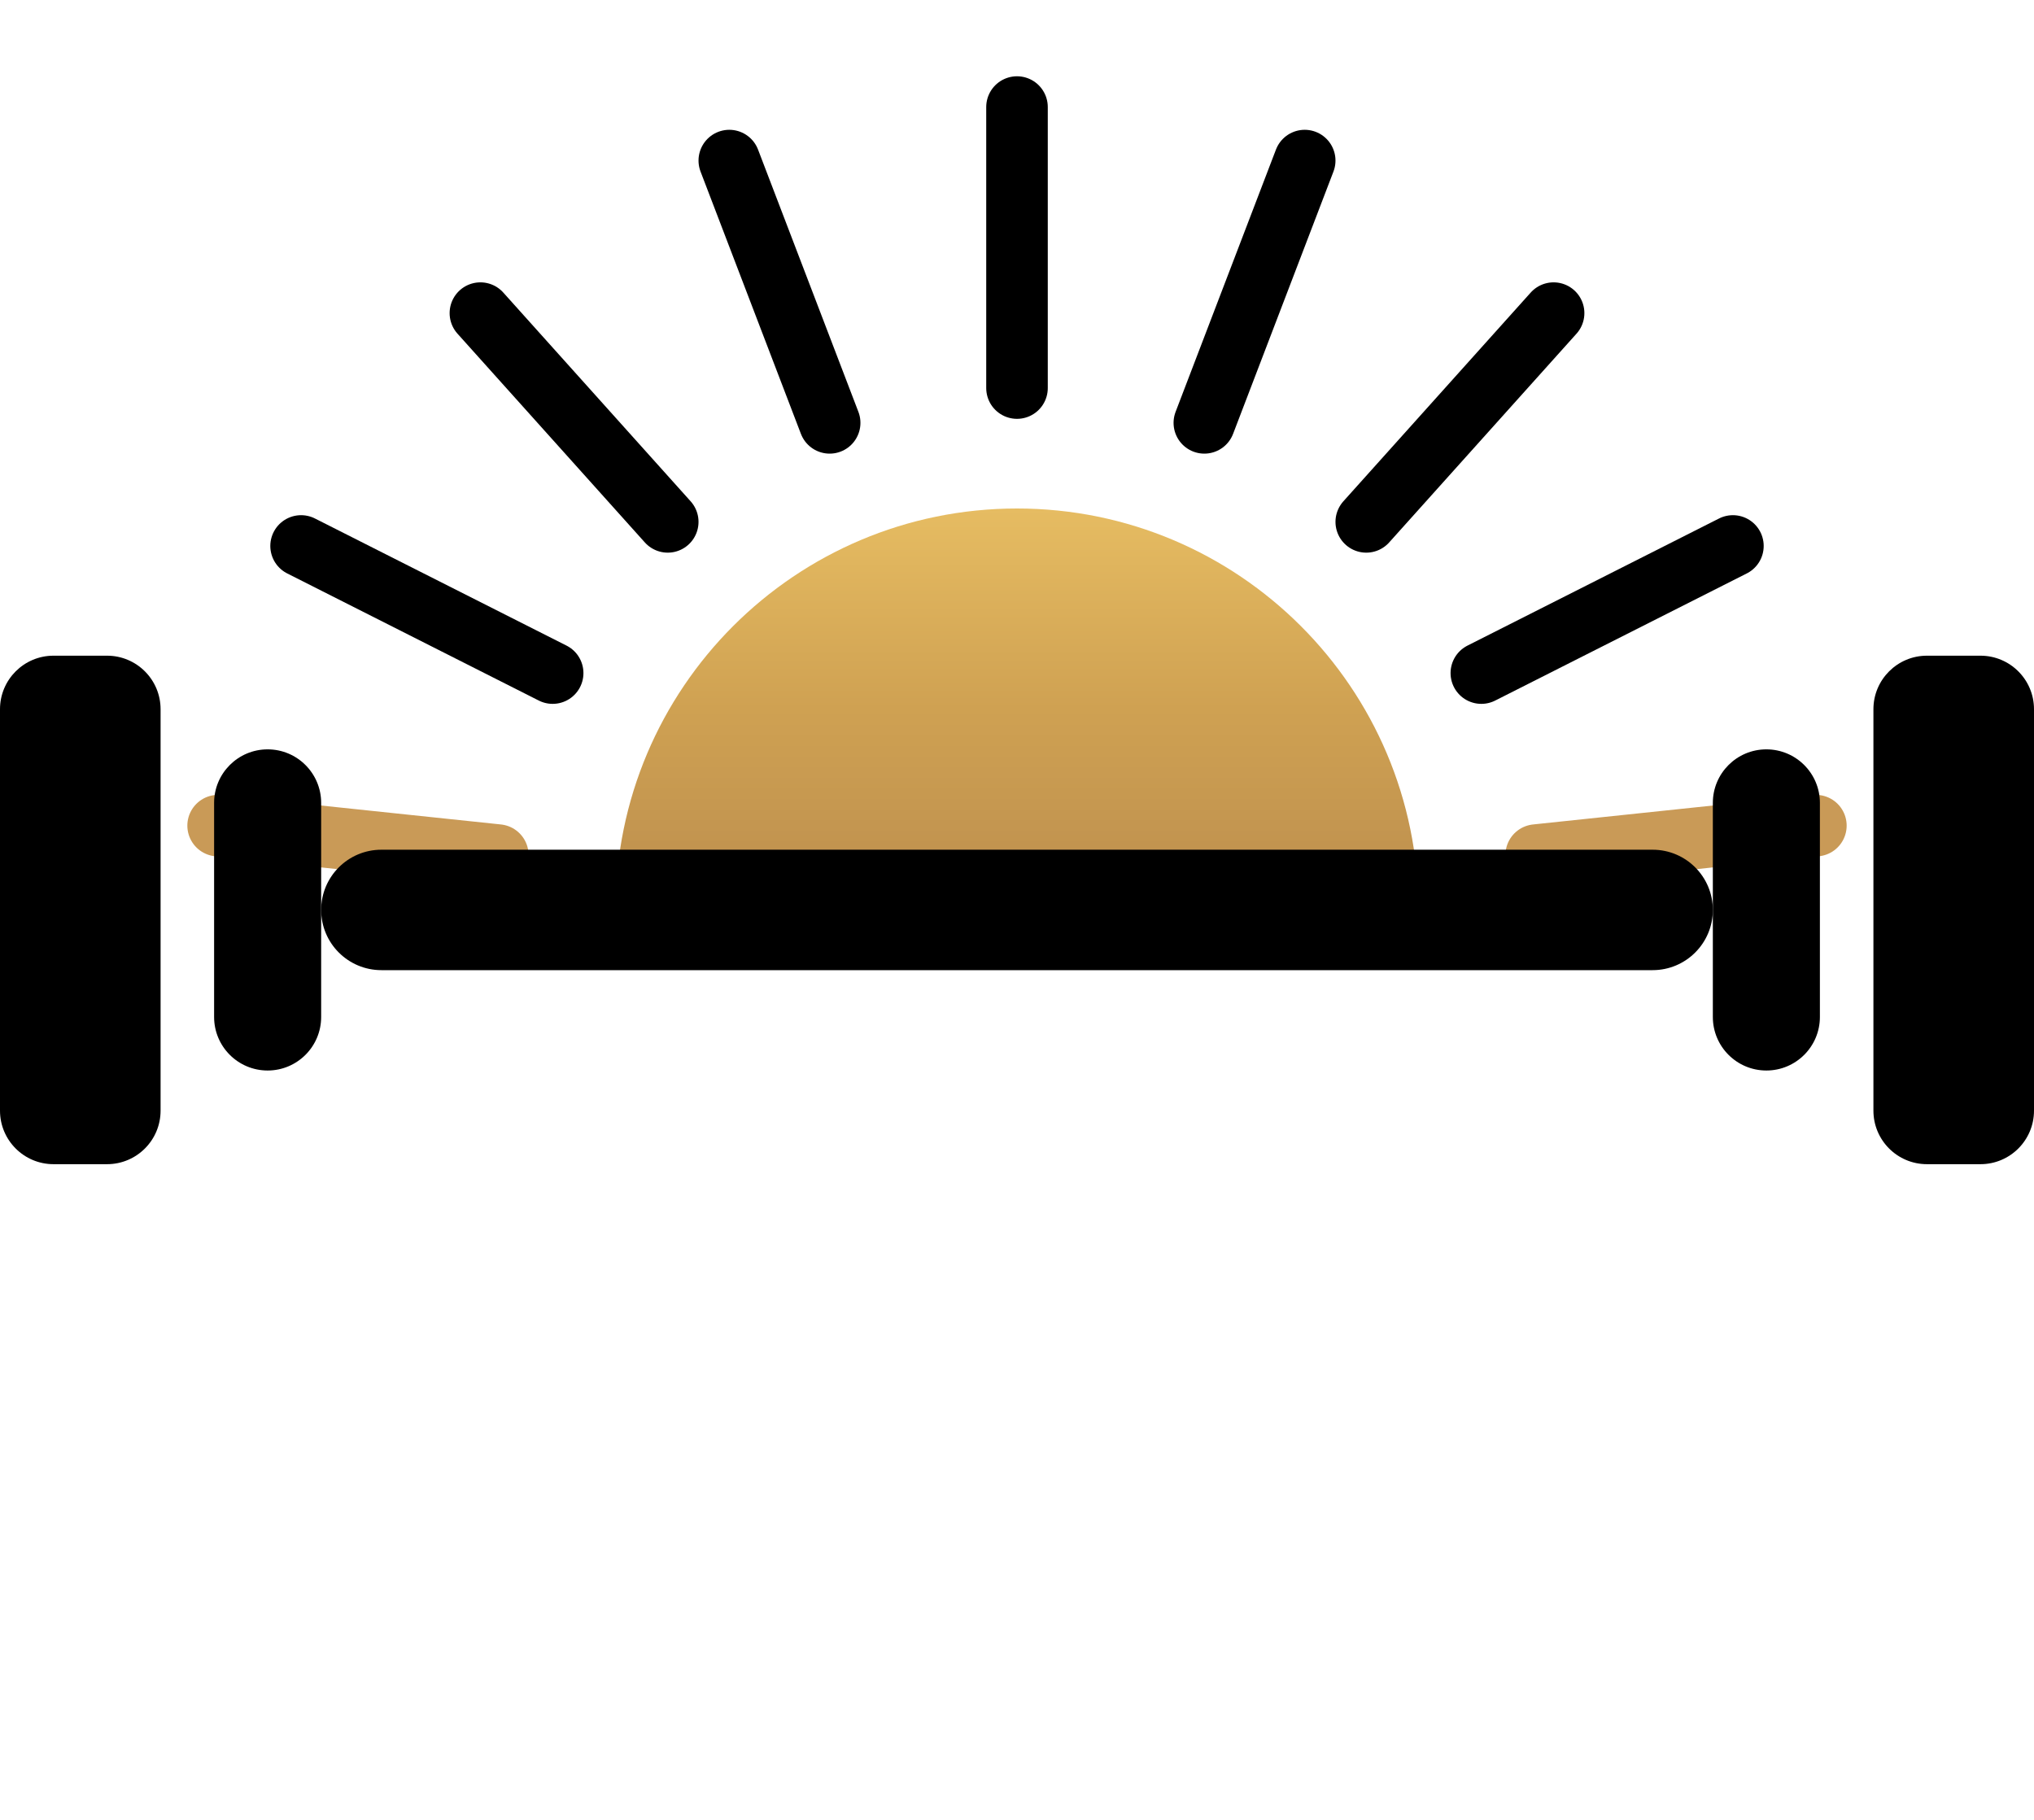
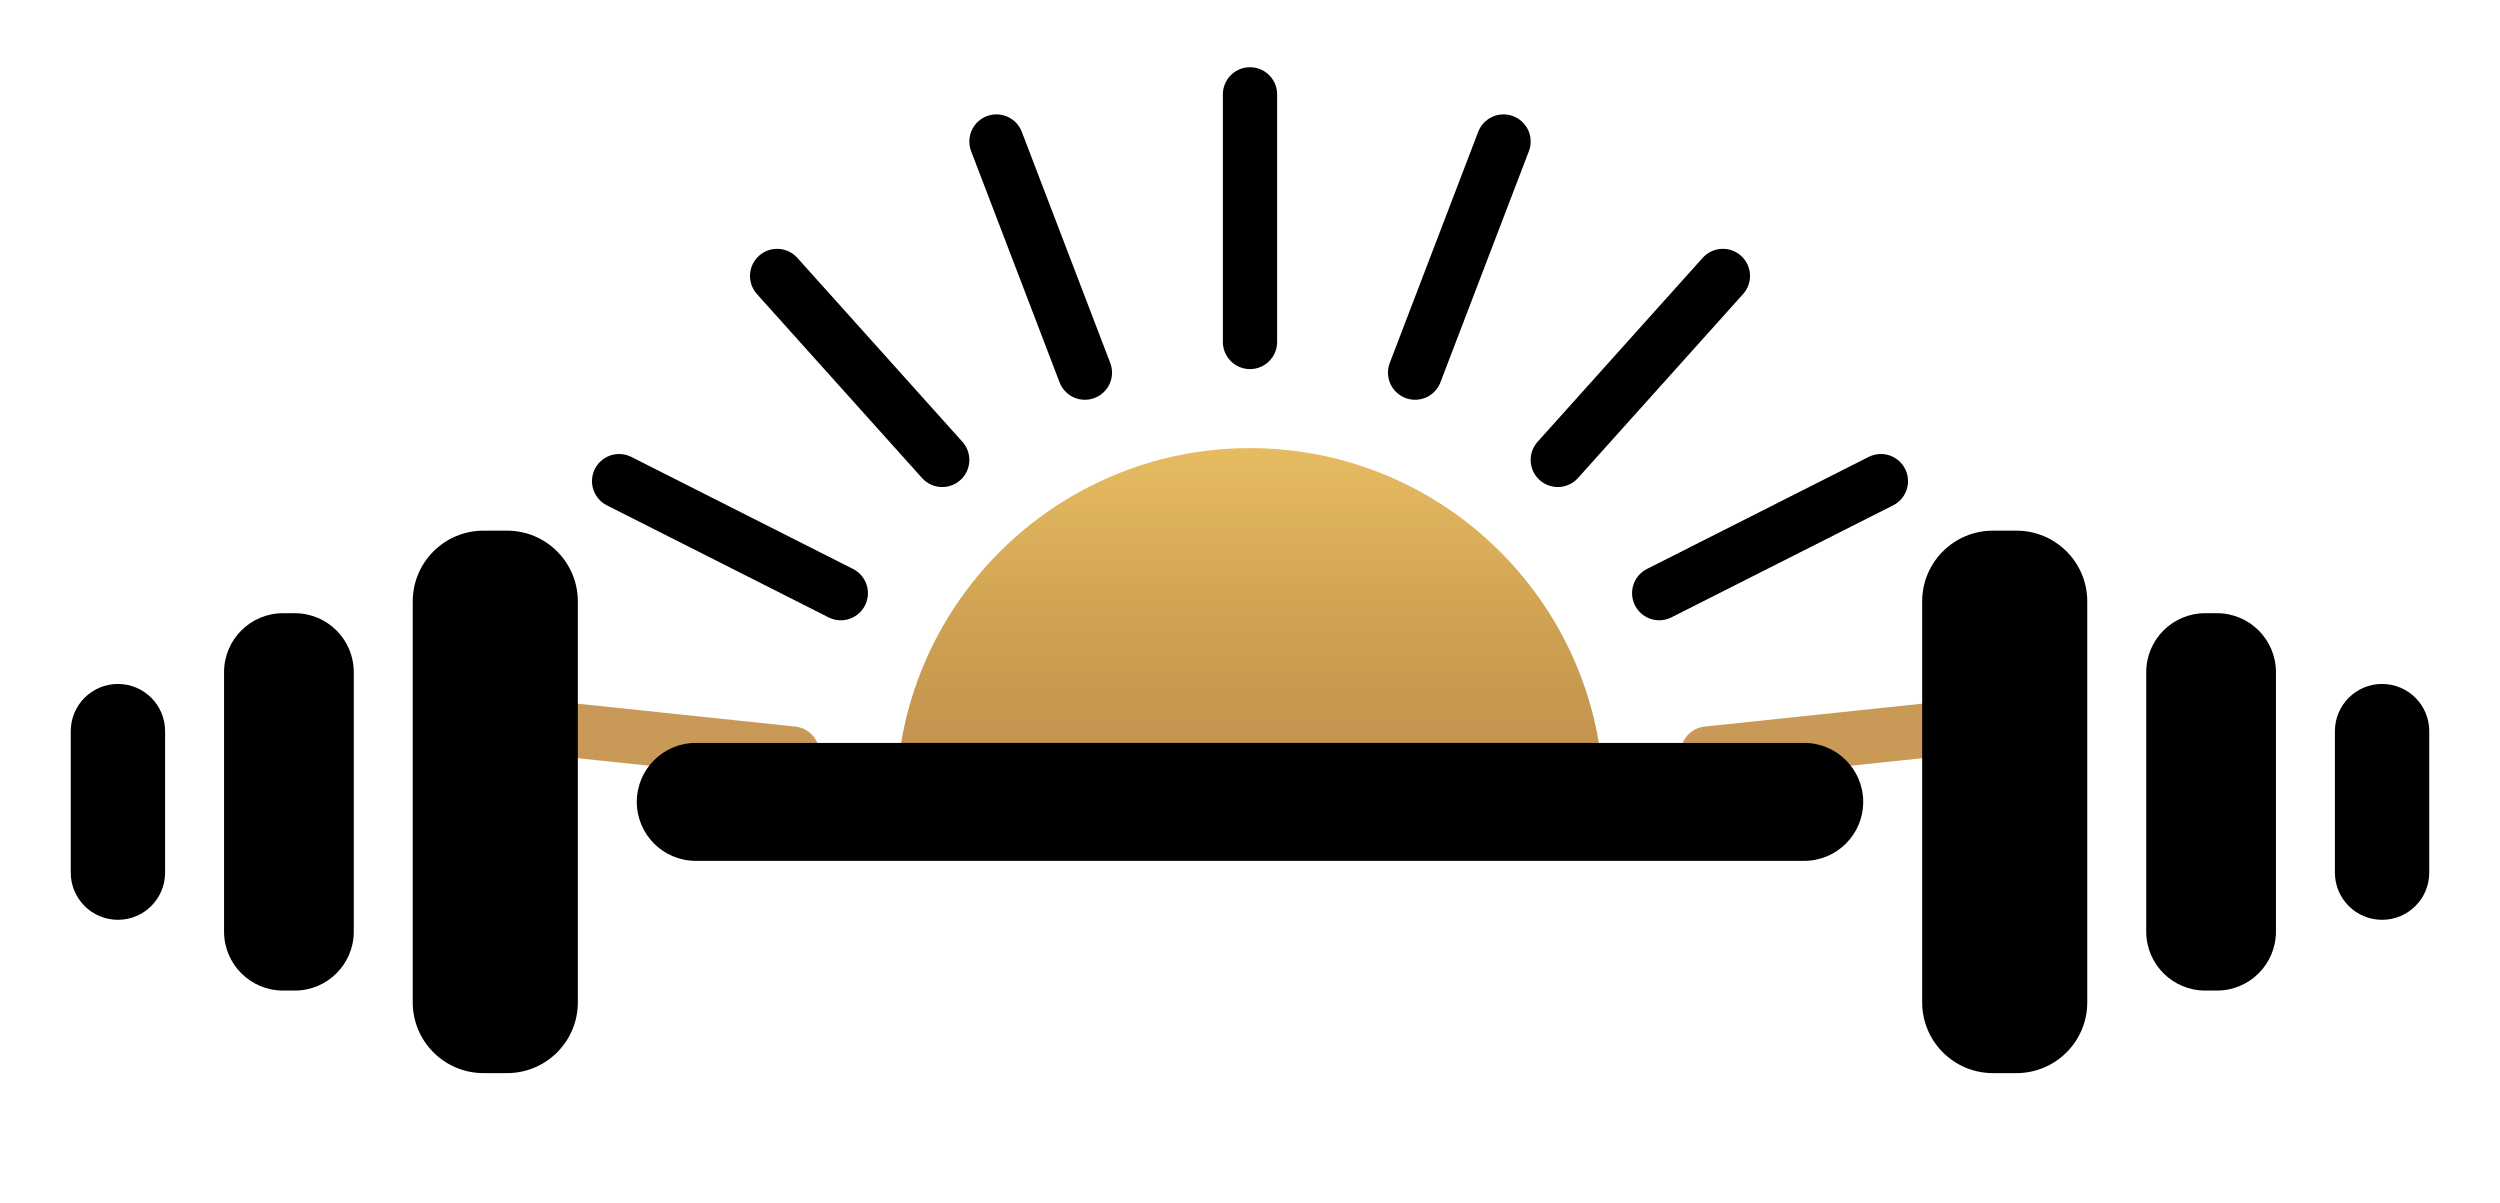
- <svg xmlns="http://www.w3.org/2000/svg" viewBox="44 40 152 136" fill="none">
+ <svg xmlns="http://www.w3.org/2000/svg" viewBox="14 40 212 102" fill="none">
  <defs>
    <linearGradient id="lscSun" x1="0" y1="0" x2="0" y2="1">
      <stop offset="0" stop-color="#E6BC62" />
      <stop offset="0.5" stop-color="#CFA152" />
      <stop offset="1" stop-color="#BC8E4E" />
    </linearGradient>
  </defs>
  <line x1="81.2" y1="103.9" x2="60.3" y2="101.7" stroke="#C99A57" stroke-width="4.6" stroke-linecap="round" />
  <line x1="85.3" y1="90.3" x2="66.5" y2="80.8" stroke="currentColor" stroke-width="4.6" stroke-linecap="round" />
  <line x1="93.9" y1="79.0" x2="79.9" y2="63.4" stroke="currentColor" stroke-width="4.6" stroke-linecap="round" />
  <line x1="106.0" y1="71.6" x2="98.5" y2="52.0" stroke="currentColor" stroke-width="4.6" stroke-linecap="round" />
  <line x1="120.0" y1="69.0" x2="120.0" y2="48.0" stroke="currentColor" stroke-width="4.6" stroke-linecap="round" />
  <line x1="134.0" y1="71.6" x2="141.5" y2="52.0" stroke="currentColor" stroke-width="4.6" stroke-linecap="round" />
  <line x1="146.1" y1="79.0" x2="160.1" y2="63.4" stroke="currentColor" stroke-width="4.6" stroke-linecap="round" />
  <line x1="154.7" y1="90.3" x2="173.5" y2="80.8" stroke="currentColor" stroke-width="4.6" stroke-linecap="round" />
  <line x1="158.8" y1="103.9" x2="179.7" y2="101.7" stroke="#C99A57" stroke-width="4.6" stroke-linecap="round" />
  <path d="M 90 108 A 30 30 0 0 1 150 108 Z" fill="url(#lscSun)" />
-   <rect x="68.0" y="103.5" width="104.0" height="9.0" rx="4.5" fill="currentColor" />
-   <rect x="172.0" y="96.0" width="8.0" height="24.0" rx="4.0" fill="currentColor" />
-   <rect x="184.0" y="89.0" width="12.0" height="38.0" rx="4.0" fill="currentColor" />
-   <rect x="200.0" y="98.0" width="7.0" height="20.0" rx="3.0" fill="currentColor" />
-   <rect x="60.0" y="96.0" width="8.0" height="24.0" rx="4.0" fill="currentColor" />
-   <rect x="44.0" y="89.0" width="12.0" height="38.0" rx="4.0" fill="currentColor" />
-   <rect x="33.0" y="98.0" width="7.0" height="20.0" rx="3.0" fill="currentColor" />
+   <rect x="68.0" y="103.0" width="104.0" height="10.0" rx="5.0" fill="currentColor" />
+   <rect x="177.0" y="85.0" width="14.0" height="46.0" rx="6.0" fill="currentColor" />
+   <rect x="196.0" y="92.0" width="11.0" height="32.0" rx="5.0" fill="currentColor" />
+   <rect x="212.0" y="98.0" width="8.0" height="20.0" rx="4.0" fill="currentColor" />
+   <rect x="49.0" y="85.0" width="14.0" height="46.0" rx="6.0" fill="currentColor" />
+   <rect x="33.0" y="92.0" width="11.0" height="32.0" rx="5.0" fill="currentColor" />
+   <rect x="20.0" y="98.0" width="8.0" height="20.0" rx="4.0" fill="currentColor" />
</svg>
